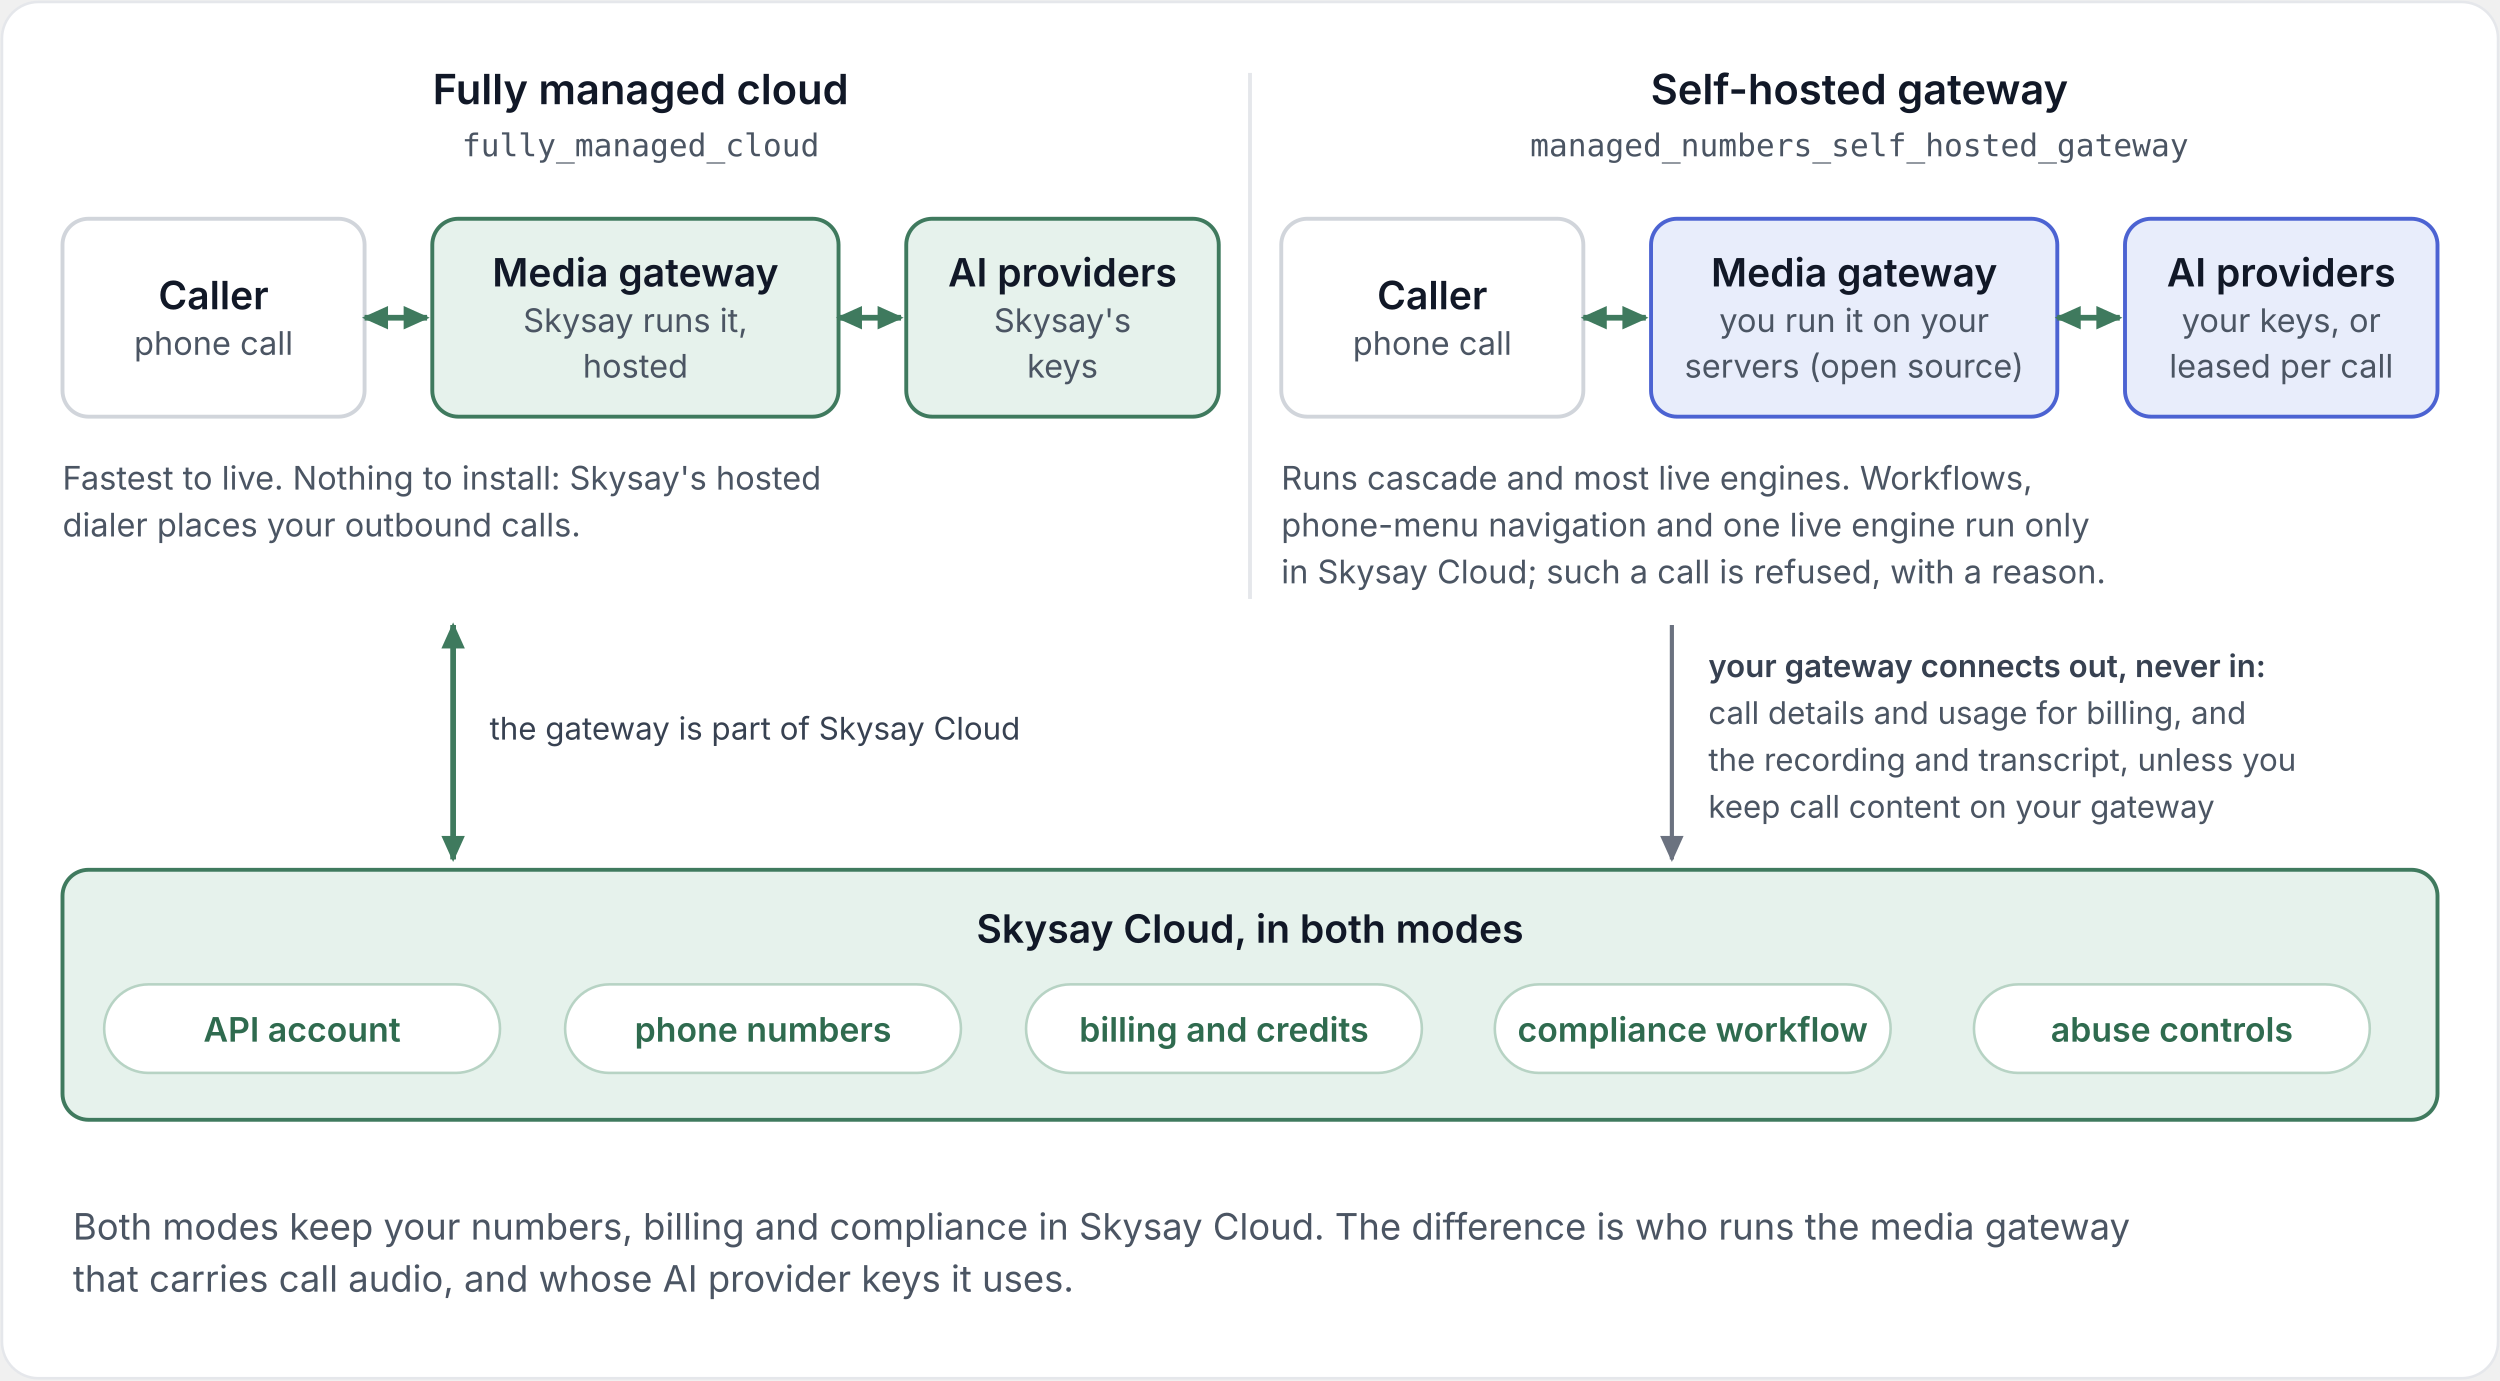
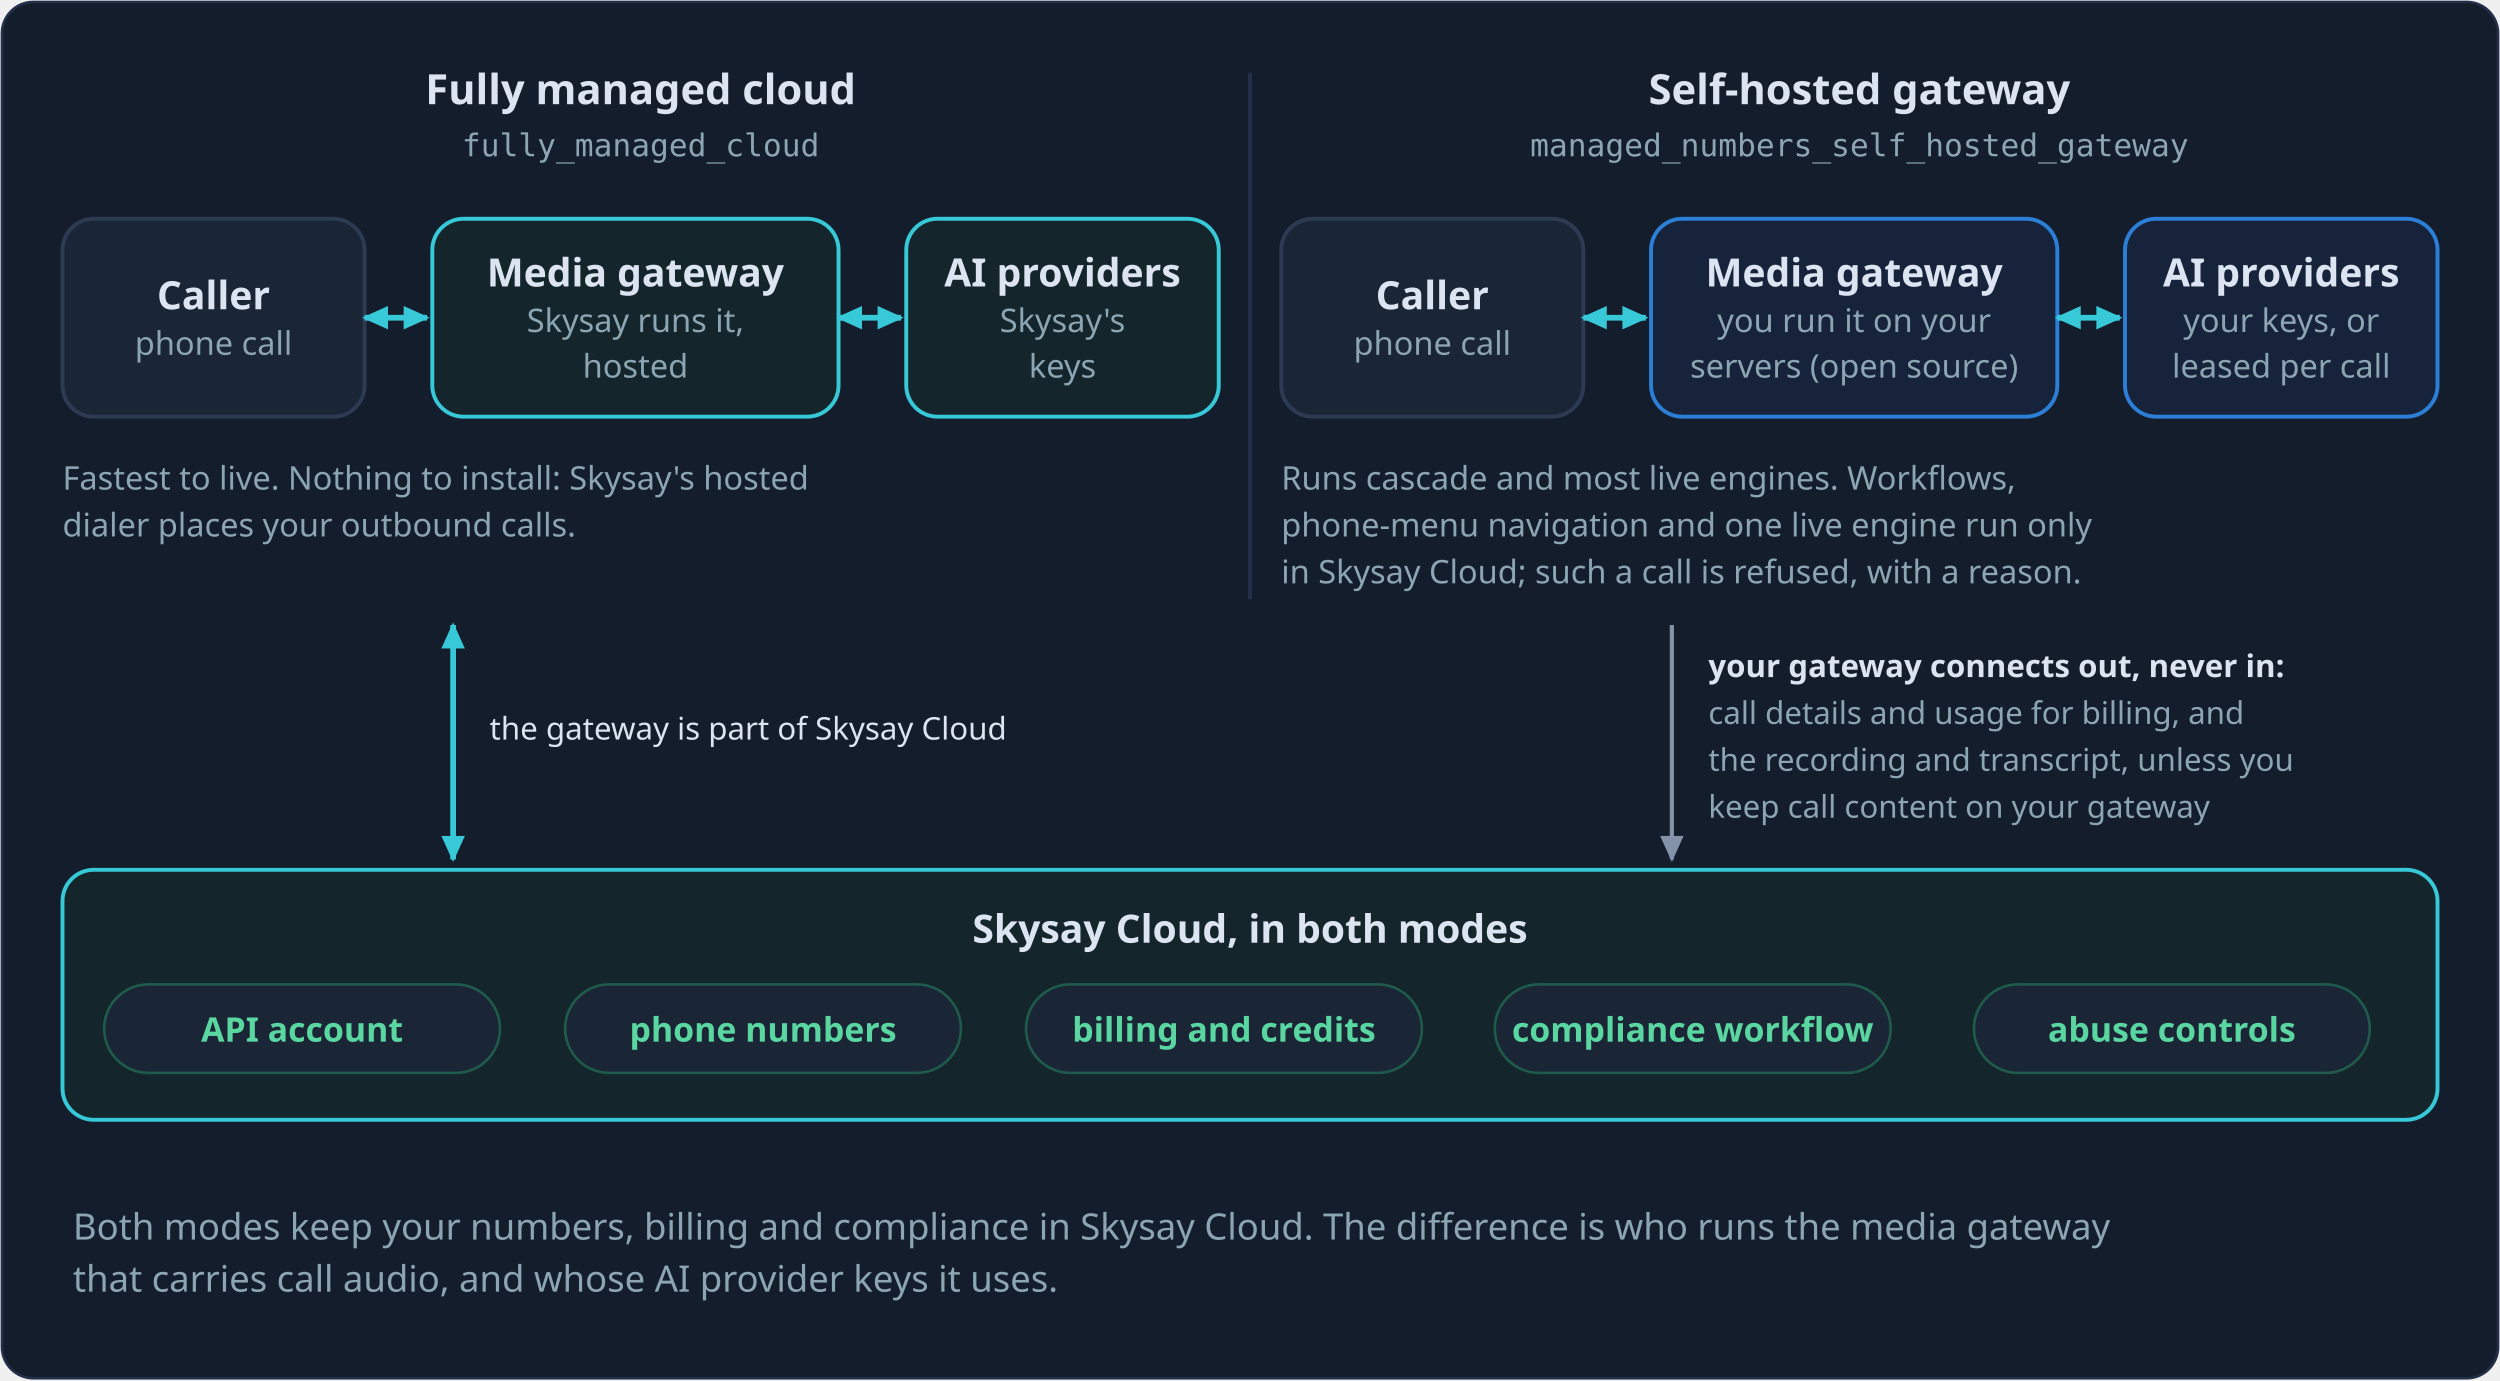
- <svg xmlns="http://www.w3.org/2000/svg" viewBox="0 0 960 530" width="960" height="530" role="img" font-family="Inter, system-ui, -apple-system, 'Segoe UI', Roboto, sans-serif">
+ <svg xmlns="http://www.w3.org/2000/svg" viewBox="0 0 960 530" width="960" height="530" role="img" font-family="'Geist Variable', ui-sans-serif, system-ui, sans-serif">
  <defs>
    <marker id="af" viewBox="0 0 10 10" refX="9" refY="5" markerWidth="10" markerHeight="10" markerUnits="userSpaceOnUse" orient="auto">
-       <path d="M0,0.5 L10,5 L0,9.5 z" fill="#c2410c" />
+       <path d="M0,0.5 L10,5 L0,9.5 z" fill="#ff6b6b" />
    </marker>
    <marker id="afs" viewBox="0 0 10 10" refX="1" refY="5" markerWidth="10" markerHeight="10" markerUnits="userSpaceOnUse" orient="auto">
-       <path d="M10,0.5 L0,5 L10,9.5 z" fill="#c2410c" />
+       <path d="M10,0.5 L0,5 L10,9.5 z" fill="#ff6b6b" />
    </marker>
    <marker id="am" viewBox="0 0 10 10" refX="9" refY="5" markerWidth="10" markerHeight="10" markerUnits="userSpaceOnUse" orient="auto">
-       <path d="M0,0.5 L10,5 L0,9.5 z" fill="#3f7a5e" />
+       <path d="M0,0.5 L10,5 L0,9.5 z" fill="#37c9d8" />
    </marker>
    <marker id="ams" viewBox="0 0 10 10" refX="1" refY="5" markerWidth="10" markerHeight="10" markerUnits="userSpaceOnUse" orient="auto">
-       <path d="M10,0.5 L0,5 L10,9.5 z" fill="#3f7a5e" />
+       <path d="M10,0.5 L0,5 L10,9.5 z" fill="#37c9d8" />
    </marker>
    <marker id="as" viewBox="0 0 10 10" refX="9" refY="5" markerWidth="10" markerHeight="10" markerUnits="userSpaceOnUse" orient="auto">
-       <path d="M0,0.5 L10,5 L0,9.5 z" fill="#6b7280" />
+       <path d="M0,0.5 L10,5 L0,9.5 z" fill="#8492a8" />
    </marker>
    <marker id="ass" viewBox="0 0 10 10" refX="1" refY="5" markerWidth="10" markerHeight="10" markerUnits="userSpaceOnUse" orient="auto">
-       <path d="M10,0.5 L0,5 L10,9.5 z" fill="#6b7280" />
+       <path d="M10,0.5 L0,5 L10,9.5 z" fill="#8492a8" />
    </marker>
  </defs>
-   <rect x="0.75" y="0.75" width="958.5" height="528.5" rx="14" fill="#ffffff" stroke="#e5e7eb" stroke-width="1" />
-   <line x1="480" y1="28" x2="480" y2="230" stroke="#e5e7eb" stroke-width="1.5" />
-   <text x="246.0" y="40" font-size="16" fill="#111827" font-weight="600" text-anchor="middle">Fully managed cloud</text>
-   <text x="246.0" y="60" font-size="12" fill="#4b5563" text-anchor="middle" font-family="ui-monospace, Menlo, monospace">fully_managed_cloud</text>
-   <rect x="24" y="84" width="116" height="76" rx="10" fill="#ffffff" stroke="#d1d5db" stroke-width="1.5" />
-   <text x="82.0" y="118.75" font-size="15" fill="#111827" font-weight="600" text-anchor="middle">Caller</text>
-   <text x="82.0" y="136.25" font-size="12.5" fill="#4b5563" text-anchor="middle">phone call</text>
-   <rect x="166" y="84" width="156" height="76" rx="10" fill="#e6f2ec" stroke="#3f7a5e" stroke-width="1.5" />
-   <text x="244.0" y="110.0" font-size="15" fill="#111827" font-weight="600" text-anchor="middle">Media gateway</text>
-   <text x="244.0" y="127.5" font-size="12.5" fill="#4b5563" text-anchor="middle">Skysay runs it,</text>
-   <text x="244.0" y="145.0" font-size="12.5" fill="#4b5563" text-anchor="middle">hosted</text>
-   <rect x="348" y="84" width="120" height="76" rx="10" fill="#e6f2ec" stroke="#3f7a5e" stroke-width="1.5" />
-   <text x="408.0" y="110.0" font-size="15" fill="#111827" font-weight="600" text-anchor="middle">AI providers</text>
-   <text x="408.0" y="127.5" font-size="12.5" fill="#4b5563" text-anchor="middle">Skysay's</text>
-   <text x="408.0" y="145.0" font-size="12.5" fill="#4b5563" text-anchor="middle">keys</text>
-   <path d="M140,122 L164,122" fill="none" stroke="#3f7a5e" stroke-width="2.2" stroke-linejoin="round" marker-end="url(#am)" marker-start="url(#ams)" />
-   <path d="M322,122 L346,122" fill="none" stroke="#3f7a5e" stroke-width="2.2" stroke-linejoin="round" marker-end="url(#am)" marker-start="url(#ams)" />
-   <text x="714.0" y="40" font-size="16" fill="#111827" font-weight="600" text-anchor="middle">Self-hosted gateway</text>
-   <text x="714.0" y="60" font-size="12" fill="#4b5563" text-anchor="middle" font-family="ui-monospace, Menlo, monospace">managed_numbers_self_hosted_gateway</text>
-   <rect x="492" y="84" width="116" height="76" rx="10" fill="#ffffff" stroke="#d1d5db" stroke-width="1.5" />
-   <text x="550.0" y="118.75" font-size="15" fill="#111827" font-weight="600" text-anchor="middle">Caller</text>
-   <text x="550.0" y="136.25" font-size="12.5" fill="#4b5563" text-anchor="middle">phone call</text>
-   <rect x="634" y="84" width="156" height="76" rx="10" fill="#e8edfb" stroke="#4c63d2" stroke-width="1.5" />
-   <text x="712.0" y="110.0" font-size="15" fill="#111827" font-weight="600" text-anchor="middle">Media gateway</text>
-   <text x="712.0" y="127.5" font-size="12.5" fill="#4b5563" text-anchor="middle">you run it on your</text>
-   <text x="712.0" y="145.0" font-size="12.5" fill="#4b5563" text-anchor="middle">servers (open source)</text>
-   <rect x="816" y="84" width="120" height="76" rx="10" fill="#e8edfb" stroke="#4c63d2" stroke-width="1.5" />
-   <text x="876.0" y="110.0" font-size="15" fill="#111827" font-weight="600" text-anchor="middle">AI providers</text>
-   <text x="876.0" y="127.5" font-size="12.5" fill="#4b5563" text-anchor="middle">your keys, or</text>
-   <text x="876.0" y="145.0" font-size="12.5" fill="#4b5563" text-anchor="middle">leased per call</text>
-   <path d="M608,122 L632,122" fill="none" stroke="#3f7a5e" stroke-width="2.2" stroke-linejoin="round" marker-end="url(#am)" marker-start="url(#ams)" />
-   <path d="M790,122 L814,122" fill="none" stroke="#3f7a5e" stroke-width="2.2" stroke-linejoin="round" marker-end="url(#am)" marker-start="url(#ams)" />
-   <text x="24" y="188" font-size="12.5" fill="#4b5563">Fastest to live. Nothing to install: Skysay's hosted</text>
-   <text x="24" y="206" font-size="12.5" fill="#4b5563">dialer places your outbound calls.</text>
-   <text x="492" y="188" font-size="12.5" fill="#4b5563">Runs cascade and most live engines. Workflows,</text>
-   <text x="492" y="206" font-size="12.5" fill="#4b5563">phone-menu navigation and one live engine run only</text>
-   <text x="492" y="224" font-size="12.5" fill="#4b5563">in Skysay Cloud; such a call is refused, with a reason.</text>
-   <path d="M174,240 L174,330" fill="none" stroke="#3f7a5e" stroke-width="2.2" stroke-linejoin="round" marker-end="url(#am)" marker-start="url(#ams)" />
-   <text x="188" y="284" font-size="12" fill="#374151">the gateway is part of Skysay Cloud</text>
-   <path d="M642,240 L642,330" fill="none" stroke="#6b7280" stroke-width="1.6" stroke-linejoin="round" marker-end="url(#as)" />
-   <text x="656" y="260" font-size="12" fill="#374151" font-weight="600">your gateway connects out, never in:</text>
-   <text x="656" y="278" font-size="12" fill="#4b5563">call details and usage for billing, and</text>
-   <text x="656" y="296" font-size="12" fill="#4b5563">the recording and transcript, unless you</text>
-   <text x="656" y="314" font-size="12" fill="#4b5563">keep call content on your gateway</text>
-   <rect x="24" y="334" width="912" height="96" rx="10" fill="#e6f2ec" stroke="#3f7a5e" stroke-width="1.5" />
-   <text x="480" y="362" font-size="15" fill="#111827" font-weight="600" text-anchor="middle">Skysay Cloud, in both modes</text>
-   <rect x="40" y="378" width="152" height="34" rx="17" fill="#ffffff" stroke="#b7d3c4" stroke-width="1" />
-   <text x="116" y="400" font-size="13" fill="#2f6b4f" font-weight="600" text-anchor="middle">API account</text>
-   <rect x="217" y="378" width="152" height="34" rx="17" fill="#ffffff" stroke="#b7d3c4" stroke-width="1" />
-   <text x="293" y="400" font-size="13" fill="#2f6b4f" font-weight="600" text-anchor="middle">phone numbers</text>
-   <rect x="394" y="378" width="152" height="34" rx="17" fill="#ffffff" stroke="#b7d3c4" stroke-width="1" />
-   <text x="470" y="400" font-size="13" fill="#2f6b4f" font-weight="600" text-anchor="middle">billing and credits</text>
-   <rect x="574" y="378" width="152" height="34" rx="17" fill="#ffffff" stroke="#b7d3c4" stroke-width="1" />
-   <text x="650" y="400" font-size="13" fill="#2f6b4f" font-weight="600" text-anchor="middle">compliance workflow</text>
-   <rect x="758" y="378" width="152" height="34" rx="17" fill="#ffffff" stroke="#b7d3c4" stroke-width="1" />
-   <text x="834" y="400" font-size="13" fill="#2f6b4f" font-weight="600" text-anchor="middle">abuse controls</text>
-   <text x="28" y="476" font-size="14" fill="#4b5563">Both modes keep your numbers, billing and compliance in Skysay Cloud. The difference is who runs the media gateway</text>
-   <text x="28" y="496" font-size="14" fill="#4b5563">that carries call audio, and whose AI provider keys it uses.</text>
+   <rect x="0.75" y="0.75" width="958.5" height="528.5" rx="12" fill="#141d2c" stroke="#243049" stroke-width="1" />
+   <line x1="480" y1="28" x2="480" y2="230" stroke="#243049" stroke-width="1.5" />
+   <text x="246.0" y="40" font-size="16" fill="#dbe4f0" font-weight="600" text-anchor="middle">Fully managed cloud</text>
+   <text x="246.0" y="60" font-size="12" fill="#8ca5b2" text-anchor="middle" font-family="'JetBrains Mono Variable', ui-monospace, Menlo, monospace">fully_managed_cloud</text>
+   <rect x="24" y="84" width="116" height="76" rx="12" fill="#1a2536" stroke="#2c3a52" stroke-width="1.5" />
+   <text x="82.0" y="118.75" font-size="15" fill="#dbe4f0" font-weight="600" text-anchor="middle">Caller</text>
+   <text x="82.0" y="136.25" font-size="12.5" fill="#8ca5b2" text-anchor="middle">phone call</text>
+   <rect x="166" y="84" width="156" height="76" rx="12" fill="#14262b" stroke="#37c9d8" stroke-width="1.5" />
+   <text x="244.0" y="110.0" font-size="15" fill="#dbe4f0" font-weight="600" text-anchor="middle">Media gateway</text>
+   <text x="244.0" y="127.5" font-size="12.5" fill="#8ca5b2" text-anchor="middle">Skysay runs it,</text>
+   <text x="244.0" y="145.0" font-size="12.5" fill="#8ca5b2" text-anchor="middle">hosted</text>
+   <rect x="348" y="84" width="120" height="76" rx="12" fill="#14262b" stroke="#37c9d8" stroke-width="1.5" />
+   <text x="408.0" y="110.0" font-size="15" fill="#dbe4f0" font-weight="600" text-anchor="middle">AI providers</text>
+   <text x="408.0" y="127.5" font-size="12.5" fill="#8ca5b2" text-anchor="middle">Skysay's</text>
+   <text x="408.0" y="145.0" font-size="12.5" fill="#8ca5b2" text-anchor="middle">keys</text>
+   <path d="M140,122 L164,122" fill="none" stroke="#37c9d8" stroke-width="2.2" stroke-linejoin="round" marker-end="url(#am)" marker-start="url(#ams)" />
+   <path d="M322,122 L346,122" fill="none" stroke="#37c9d8" stroke-width="2.2" stroke-linejoin="round" marker-end="url(#am)" marker-start="url(#ams)" />
+   <text x="714.0" y="40" font-size="16" fill="#dbe4f0" font-weight="600" text-anchor="middle">Self-hosted gateway</text>
+   <text x="714.0" y="60" font-size="12" fill="#8ca5b2" text-anchor="middle" font-family="'JetBrains Mono Variable', ui-monospace, Menlo, monospace">managed_numbers_self_hosted_gateway</text>
+   <rect x="492" y="84" width="116" height="76" rx="12" fill="#1a2536" stroke="#2c3a52" stroke-width="1.5" />
+   <text x="550.0" y="118.75" font-size="15" fill="#dbe4f0" font-weight="600" text-anchor="middle">Caller</text>
+   <text x="550.0" y="136.25" font-size="12.5" fill="#8ca5b2" text-anchor="middle">phone call</text>
+   <rect x="634" y="84" width="156" height="76" rx="12" fill="#16233a" stroke="#2b7fd6" stroke-width="1.5" />
+   <text x="712.0" y="110.0" font-size="15" fill="#dbe4f0" font-weight="600" text-anchor="middle">Media gateway</text>
+   <text x="712.0" y="127.5" font-size="12.5" fill="#8ca5b2" text-anchor="middle">you run it on your</text>
+   <text x="712.0" y="145.0" font-size="12.5" fill="#8ca5b2" text-anchor="middle">servers (open source)</text>
+   <rect x="816" y="84" width="120" height="76" rx="12" fill="#16233a" stroke="#2b7fd6" stroke-width="1.5" />
+   <text x="876.0" y="110.0" font-size="15" fill="#dbe4f0" font-weight="600" text-anchor="middle">AI providers</text>
+   <text x="876.0" y="127.5" font-size="12.5" fill="#8ca5b2" text-anchor="middle">your keys, or</text>
+   <text x="876.0" y="145.0" font-size="12.5" fill="#8ca5b2" text-anchor="middle">leased per call</text>
+   <path d="M608,122 L632,122" fill="none" stroke="#37c9d8" stroke-width="2.2" stroke-linejoin="round" marker-end="url(#am)" marker-start="url(#ams)" />
+   <path d="M790,122 L814,122" fill="none" stroke="#37c9d8" stroke-width="2.2" stroke-linejoin="round" marker-end="url(#am)" marker-start="url(#ams)" />
+   <text x="24" y="188" font-size="12.5" fill="#8ca5b2">Fastest to live. Nothing to install: Skysay's hosted</text>
+   <text x="24" y="206" font-size="12.5" fill="#8ca5b2">dialer places your outbound calls.</text>
+   <text x="492" y="188" font-size="12.5" fill="#8ca5b2">Runs cascade and most live engines. Workflows,</text>
+   <text x="492" y="206" font-size="12.5" fill="#8ca5b2">phone-menu navigation and one live engine run only</text>
+   <text x="492" y="224" font-size="12.5" fill="#8ca5b2">in Skysay Cloud; such a call is refused, with a reason.</text>
+   <path d="M174,240 L174,330" fill="none" stroke="#37c9d8" stroke-width="2.2" stroke-linejoin="round" marker-end="url(#am)" marker-start="url(#ams)" />
+   <text x="188" y="284" font-size="12" fill="#dbe4f0">the gateway is part of Skysay Cloud</text>
+   <path d="M642,240 L642,330" fill="none" stroke="#8492a8" stroke-width="1.6" stroke-linejoin="round" marker-end="url(#as)" />
+   <text x="656" y="260" font-size="12" fill="#dbe4f0" font-weight="600">your gateway connects out, never in:</text>
+   <text x="656" y="278" font-size="12" fill="#8ca5b2">call details and usage for billing, and</text>
+   <text x="656" y="296" font-size="12" fill="#8ca5b2">the recording and transcript, unless you</text>
+   <text x="656" y="314" font-size="12" fill="#8ca5b2">keep call content on your gateway</text>
+   <rect x="24" y="334" width="912" height="96" rx="12" fill="#14262b" stroke="#37c9d8" stroke-width="1.5" />
+   <text x="480" y="362" font-size="15" fill="#dbe4f0" font-weight="600" text-anchor="middle">Skysay Cloud, in both modes</text>
+   <rect x="40" y="378" width="152" height="34" rx="17" fill="#1a2536" stroke="#1f5b4a" stroke-width="1" />
+   <text x="116" y="400" font-size="13" fill="#5ad6a0" font-weight="600" text-anchor="middle">API account</text>
+   <rect x="217" y="378" width="152" height="34" rx="17" fill="#1a2536" stroke="#1f5b4a" stroke-width="1" />
+   <text x="293" y="400" font-size="13" fill="#5ad6a0" font-weight="600" text-anchor="middle">phone numbers</text>
+   <rect x="394" y="378" width="152" height="34" rx="17" fill="#1a2536" stroke="#1f5b4a" stroke-width="1" />
+   <text x="470" y="400" font-size="13" fill="#5ad6a0" font-weight="600" text-anchor="middle">billing and credits</text>
+   <rect x="574" y="378" width="152" height="34" rx="17" fill="#1a2536" stroke="#1f5b4a" stroke-width="1" />
+   <text x="650" y="400" font-size="13" fill="#5ad6a0" font-weight="600" text-anchor="middle">compliance workflow</text>
+   <rect x="758" y="378" width="152" height="34" rx="17" fill="#1a2536" stroke="#1f5b4a" stroke-width="1" />
+   <text x="834" y="400" font-size="13" fill="#5ad6a0" font-weight="600" text-anchor="middle">abuse controls</text>
+   <text x="28" y="476" font-size="14" fill="#8ca5b2">Both modes keep your numbers, billing and compliance in Skysay Cloud. The difference is who runs the media gateway</text>
+   <text x="28" y="496" font-size="14" fill="#8ca5b2">that carries call audio, and whose AI provider keys it uses.</text>
</svg>
